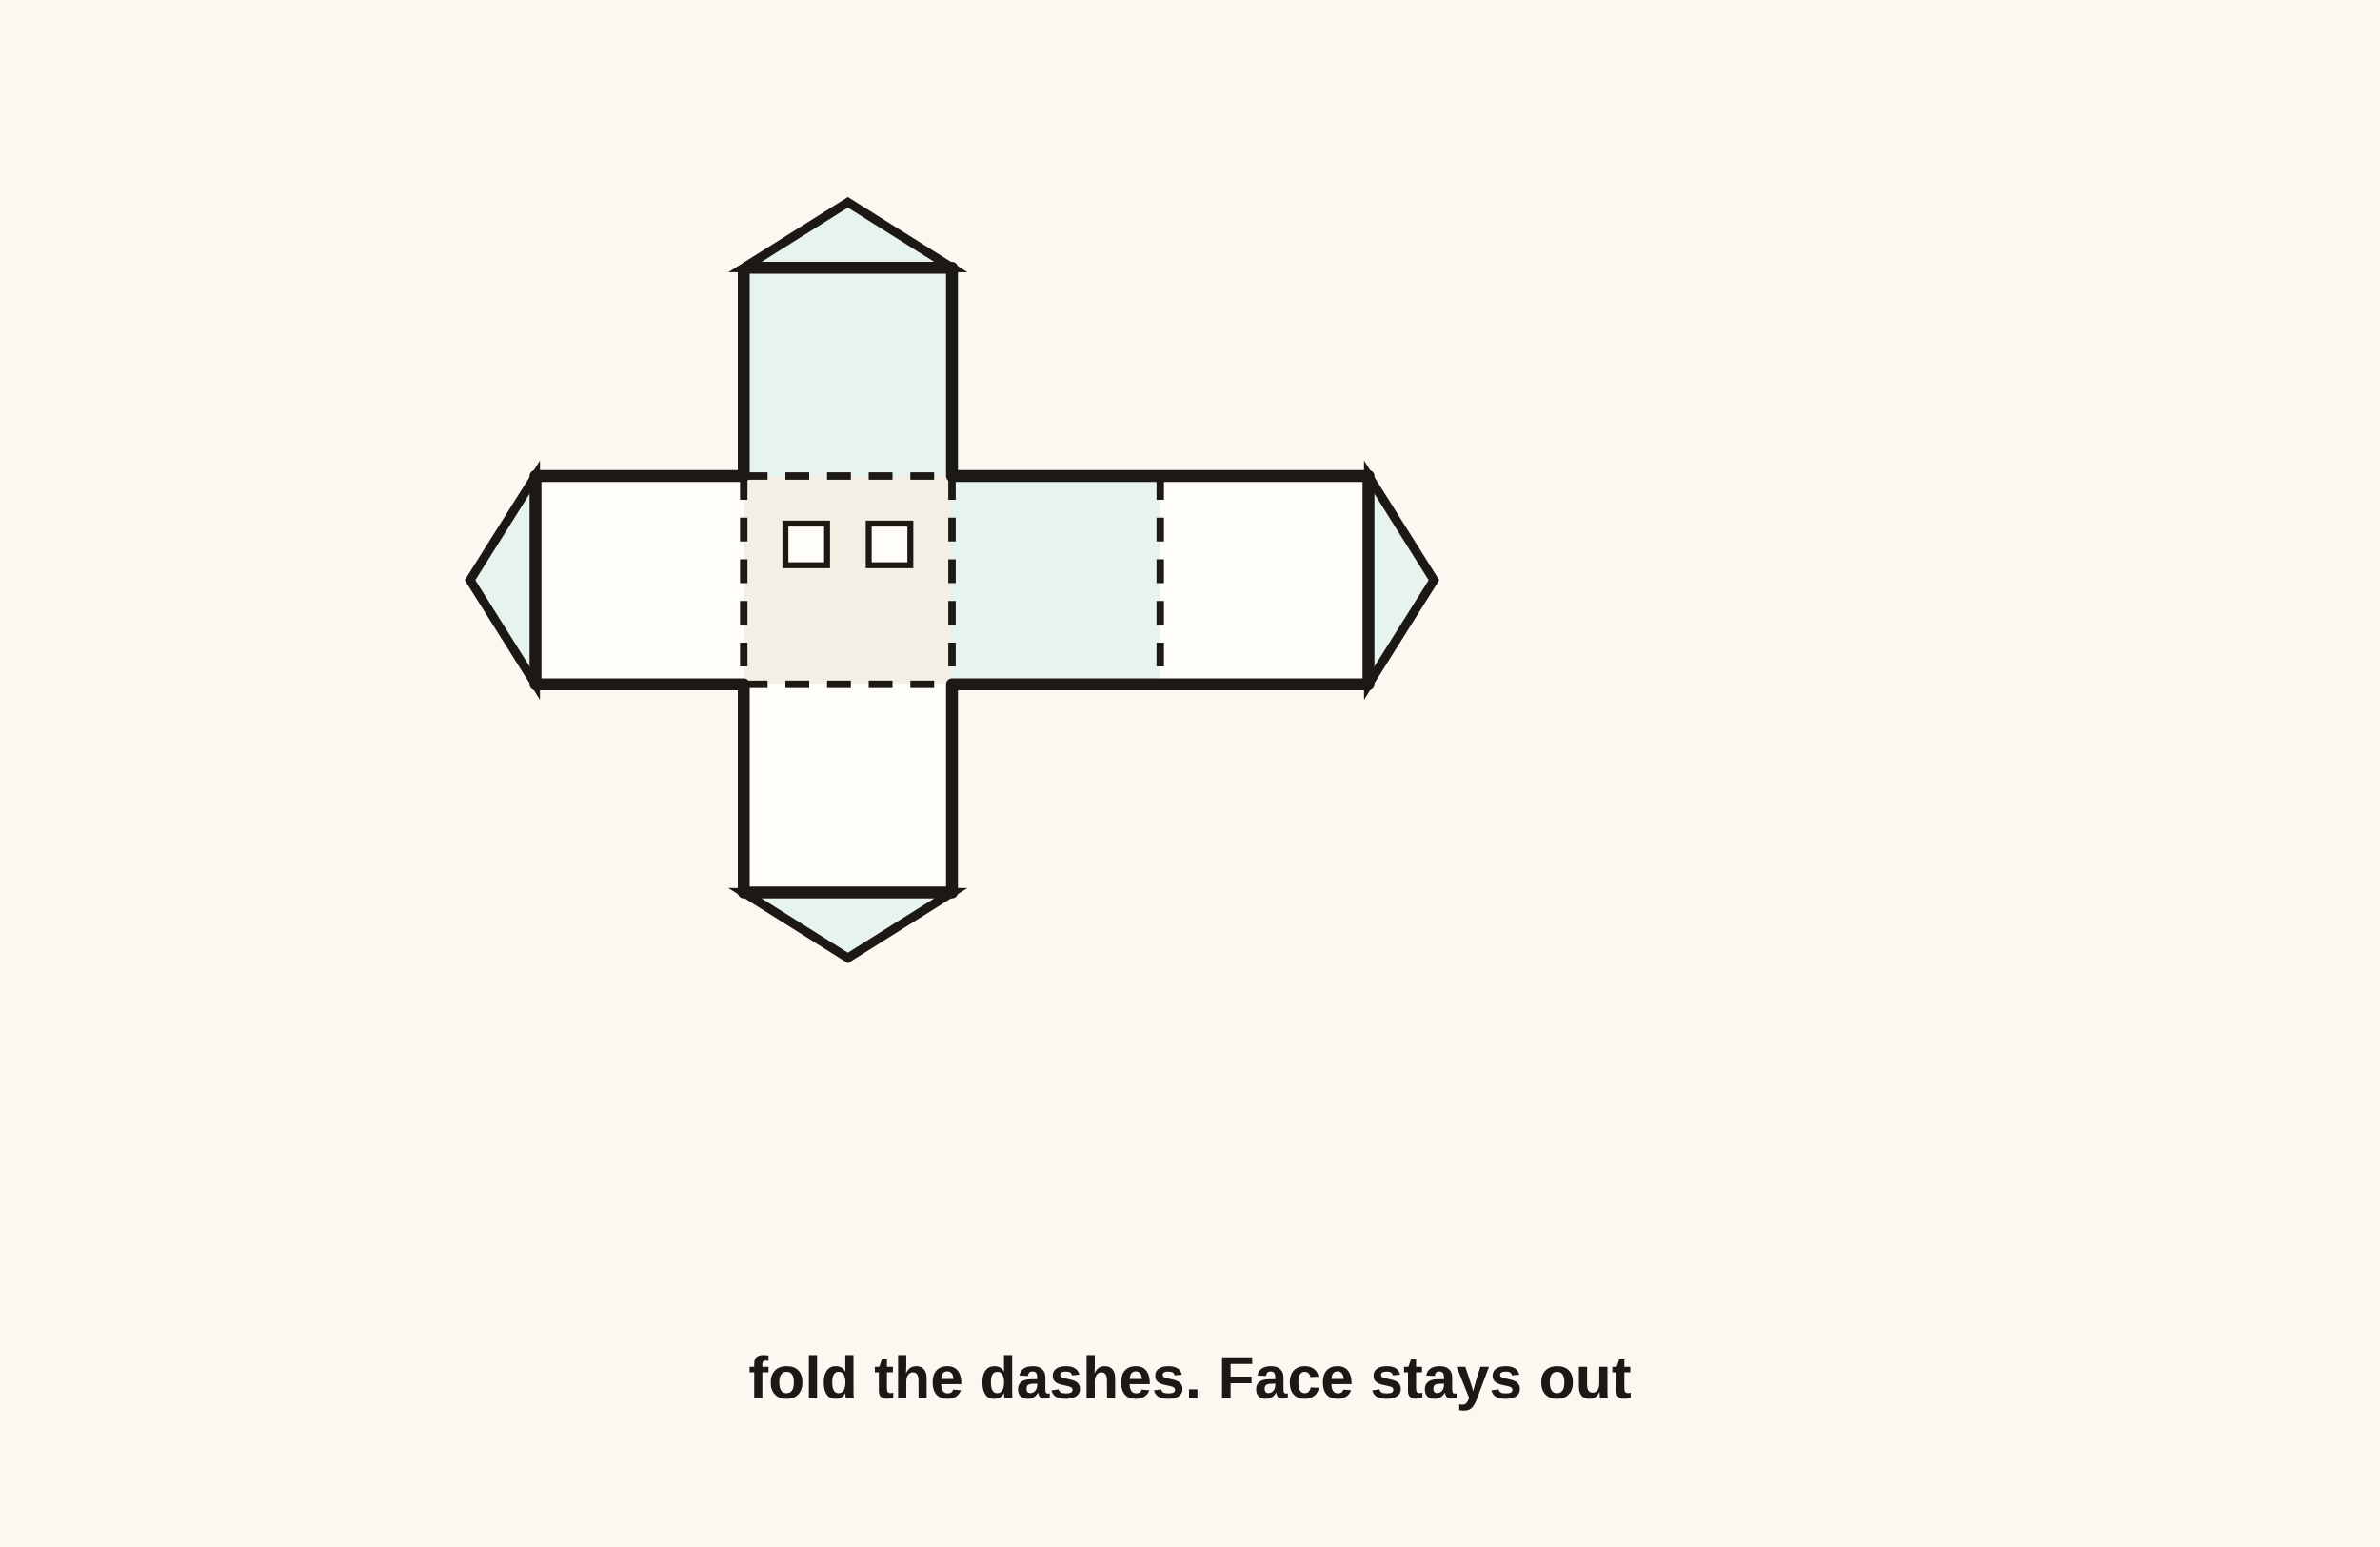
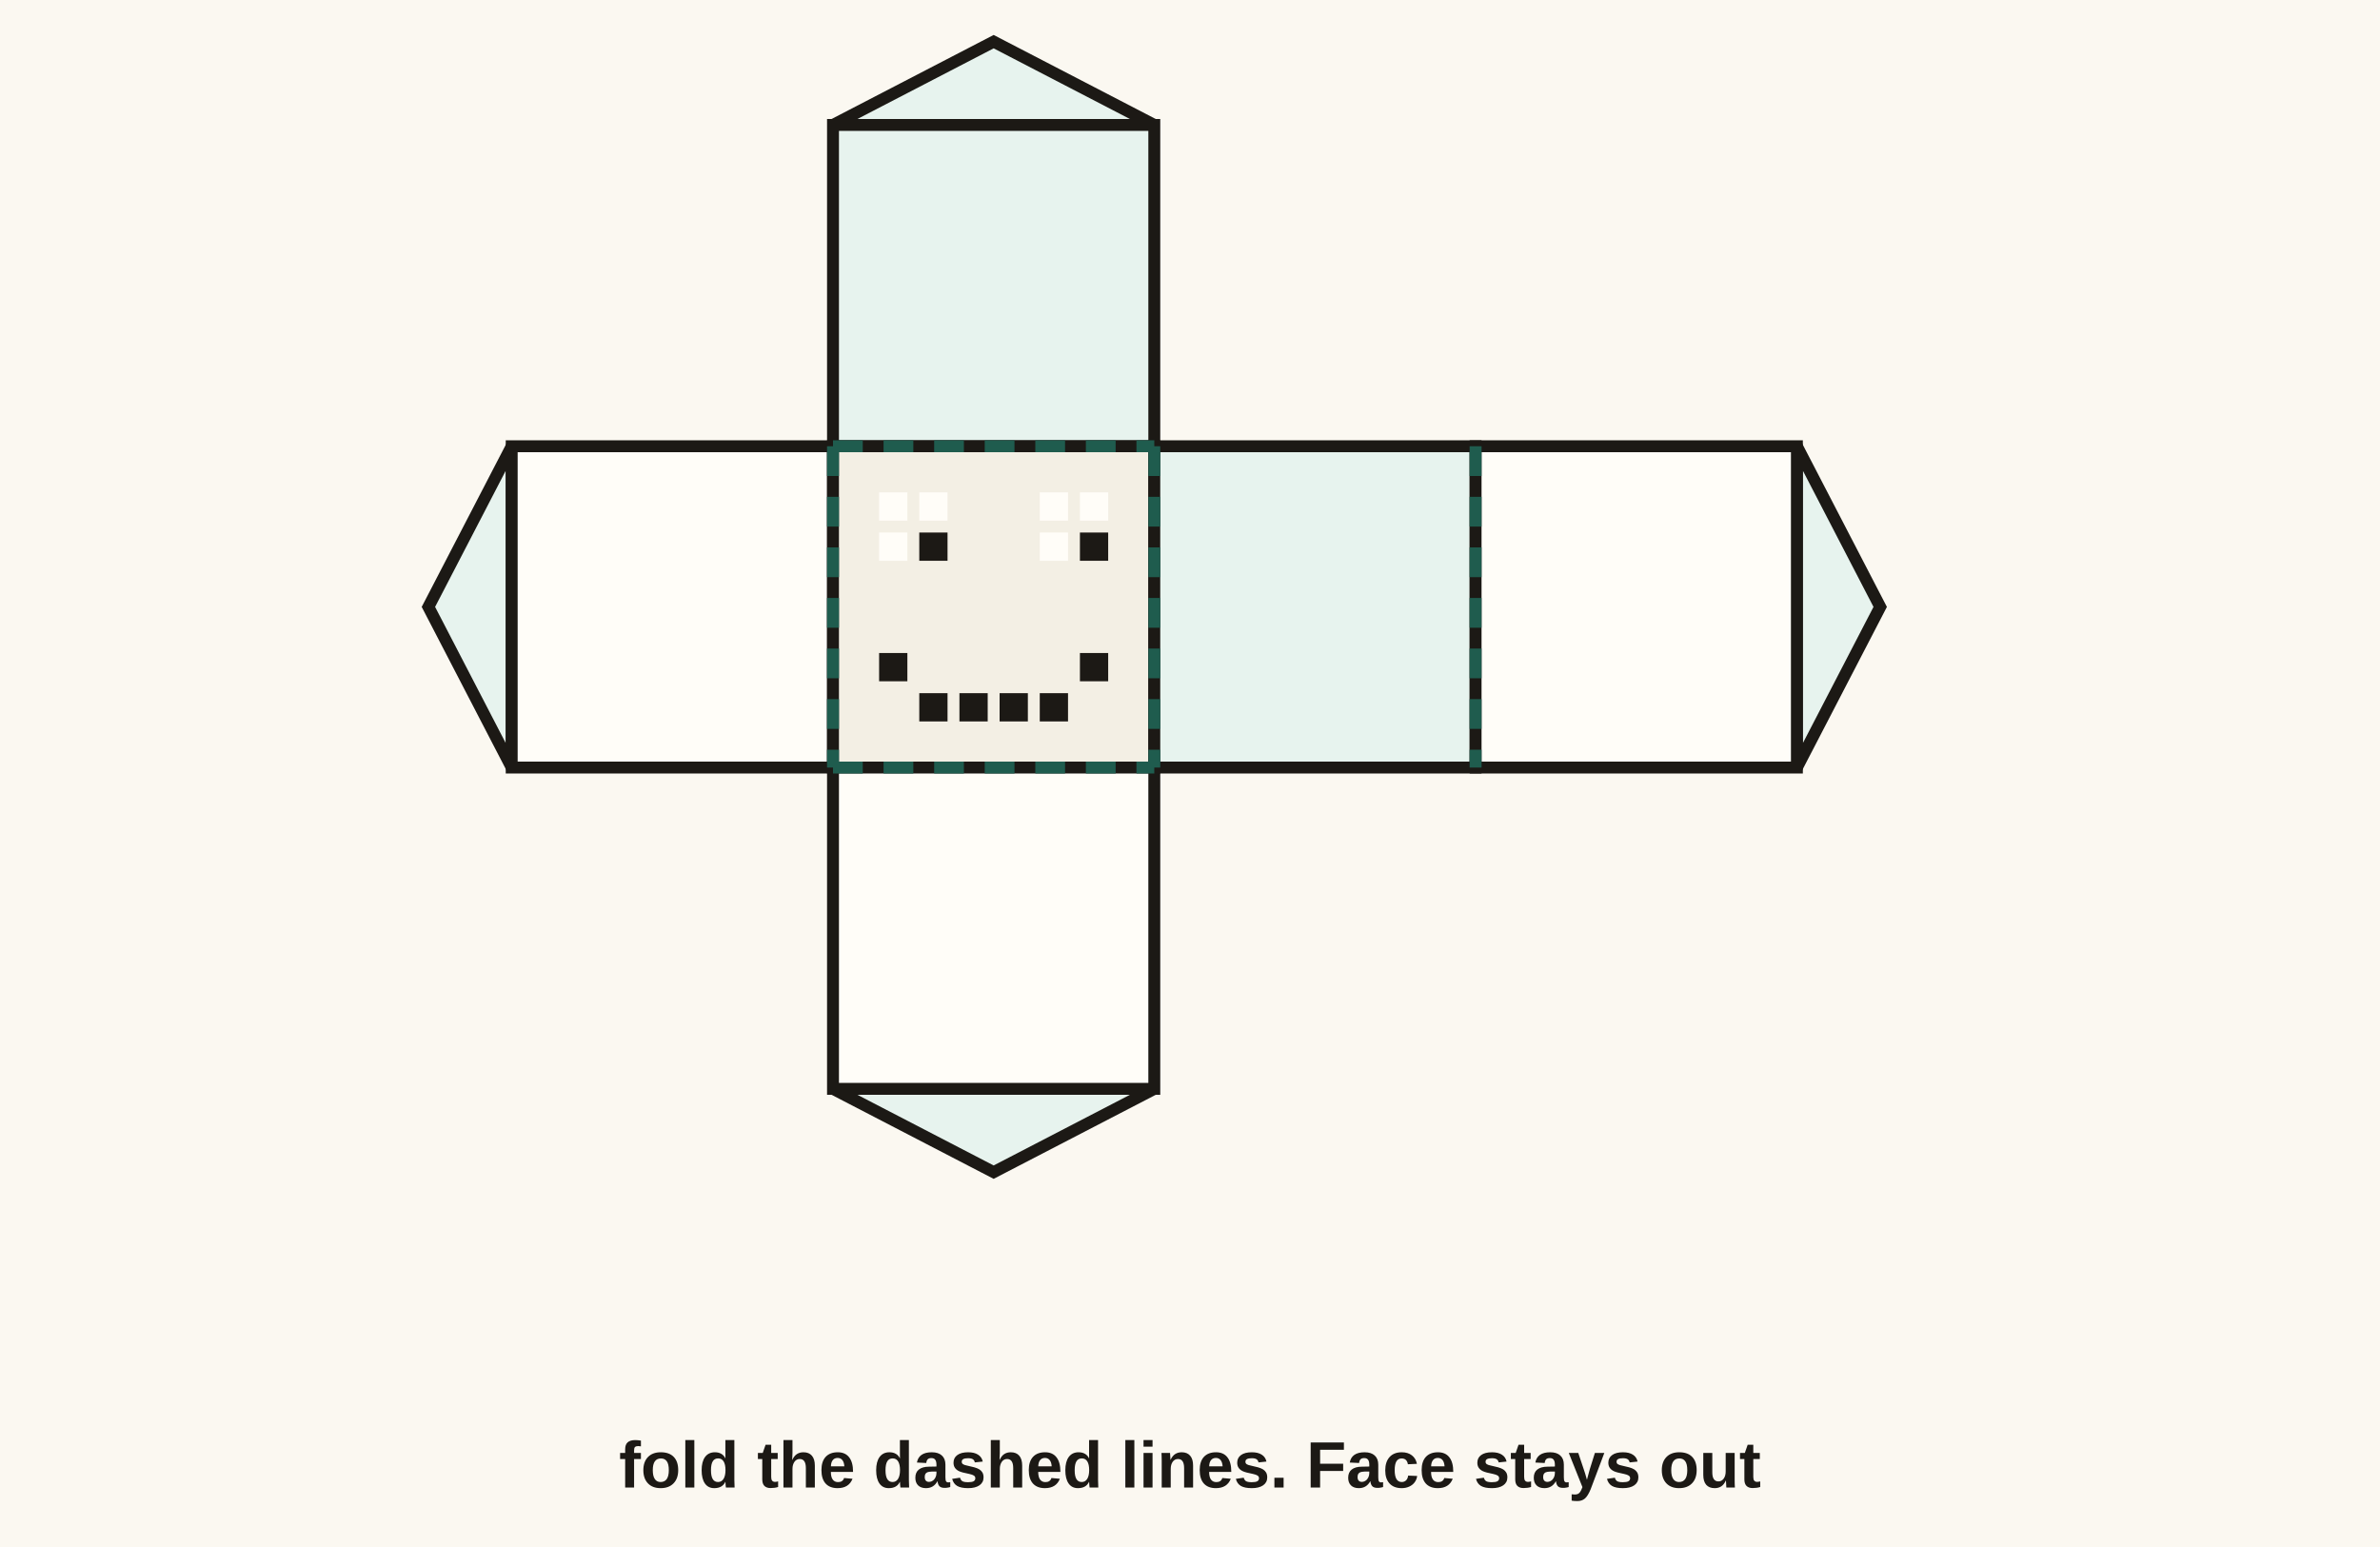
<svg xmlns="http://www.w3.org/2000/svg" width="800" height="520" viewBox="0 0 800 520" role="img">
  <rect width="800" height="520" fill="#fbf8f1" />
-   <polygon points="285.0,68 250,90 320,90" fill="#e7f3ee" stroke="#1c1915" stroke-width="3" />
-   <polygon points="158,195.0 180,160 180,230" fill="#e7f3ee" stroke="#1c1915" stroke-width="3" />
-   <polygon points="482,195.0 460,160 460,230" fill="#e7f3ee" stroke="#1c1915" stroke-width="3" />
-   <polygon points="285.0,322 250,300 320,300" fill="#e7f3ee" stroke="#1c1915" stroke-width="3" />
-   <rect x="250" y="90" width="70" height="70" fill="#e7f3ee" />
-   <rect x="180" y="160" width="70" height="70" fill="#fffdf8" />
-   <rect x="250" y="160" width="70" height="70" fill="#f3efe4" />
-   <rect x="264" y="176" width="14" height="14" fill="#fffdf8" stroke="#1c1915" stroke-width="2" />
-   <rect x="292" y="176" width="14" height="14" fill="#fffdf8" stroke="#1c1915" stroke-width="2" />
-   <rect x="320" y="160" width="70" height="70" fill="#e7f3ee" />
-   <rect x="390" y="160" width="70" height="70" fill="#fffdf8" />
-   <rect x="250" y="230" width="70" height="70" fill="#fffdf8" />
-   <polyline points="250,90 320,90 320,160 460,160 460,230 320,230 320,300 250,300 250,230 180,230 180,160 250,160 250,90" fill="none" stroke="#1c1915" stroke-width="4" stroke-linejoin="round" />
-   <line x1="250" y1="160" x2="320" y2="160" stroke="#1c1915" stroke-width="2.5" stroke-dasharray="8 6" />
-   <line x1="250" y1="230" x2="320" y2="230" stroke="#1c1915" stroke-width="2.5" stroke-dasharray="8 6" />
-   <line x1="250" y1="160" x2="250" y2="230" stroke="#1c1915" stroke-width="2.5" stroke-dasharray="8 6" />
-   <line x1="320" y1="160" x2="320" y2="230" stroke="#1c1915" stroke-width="2.5" stroke-dasharray="8 6" />
-   <line x1="390" y1="160" x2="390" y2="230" stroke="#1c1915" stroke-width="2.5" stroke-dasharray="8 6" />
-   <text x="400" y="470" text-anchor="middle" font-size="20" font-family="Arial, Helvetica, sans-serif" font-weight="700" fill="#1c1915">fold the dashes. Face stays out</text>
+   <defs>
+     <marker id="arr" viewBox="0 0 10 10" refX="8" refY="5" markerWidth="8" markerHeight="8" orient="auto-start-reverse">
+       <path d="M 0 0 L 10 5 L 0 10 z" fill="#1f5c4e" />
+     </marker>
+   </defs>
+   <polygon points="334.0,14 280,42 388,42" fill="#e7f3ee" stroke="#1c1915" stroke-width="4" />
+   <polygon points="144,204.0 172,150 172,258" fill="#e7f3ee" stroke="#1c1915" stroke-width="4" />
+   <polygon points="632,204.0 604,150 604,258" fill="#e7f3ee" stroke="#1c1915" stroke-width="4" />
+   <polygon points="334.0,394 280,366 388,366" fill="#e7f3ee" stroke="#1c1915" stroke-width="4" />
+   <rect x="280" y="42" width="108" height="108" fill="#e7f3ee" stroke="#1c1915" stroke-width="4" />
+   <rect x="172" y="150" width="108" height="108" fill="#fffdf8" stroke="#1c1915" stroke-width="4" />
+   <rect x="280" y="150" width="108" height="108" fill="#f3efe4" stroke="#1c1915" stroke-width="4" />
+   <rect x="295.5" y="165.5" width="9.5" height="9.5" fill="#fffdf8" />
+   <rect x="309.0" y="165.5" width="9.5" height="9.5" fill="#fffdf8" />
+   <rect x="349.5" y="165.5" width="9.5" height="9.5" fill="#fffdf8" />
+   <rect x="363.0" y="165.5" width="9.5" height="9.5" fill="#fffdf8" />
+   <rect x="295.5" y="179.0" width="9.5" height="9.5" fill="#fffdf8" />
+   <rect x="309.0" y="179.0" width="9.5" height="9.5" fill="#1c1915" />
+   <rect x="349.5" y="179.0" width="9.5" height="9.5" fill="#fffdf8" />
+   <rect x="363.0" y="179.0" width="9.5" height="9.5" fill="#1c1915" />
+   <rect x="295.5" y="219.5" width="9.5" height="9.5" fill="#1c1915" />
+   <rect x="363.0" y="219.5" width="9.5" height="9.5" fill="#1c1915" />
+   <rect x="309.0" y="233.0" width="9.5" height="9.5" fill="#1c1915" />
+   <rect x="322.5" y="233.0" width="9.5" height="9.5" fill="#1c1915" />
+   <rect x="336.0" y="233.0" width="9.5" height="9.5" fill="#1c1915" />
+   <rect x="349.5" y="233.0" width="9.5" height="9.5" fill="#1c1915" />
+   <rect x="388" y="150" width="108" height="108" fill="#e7f3ee" stroke="#1c1915" stroke-width="4" />
+   <rect x="496" y="150" width="108" height="108" fill="#fffdf8" stroke="#1c1915" stroke-width="4" />
+   <rect x="280" y="258" width="108" height="108" fill="#fffdf8" stroke="#1c1915" stroke-width="4" />
+   <line x1="280" y1="150" x2="388" y2="150" stroke="#1f5c4e" stroke-width="4" stroke-dasharray="10 7" />
+   <line x1="280" y1="258" x2="388" y2="258" stroke="#1f5c4e" stroke-width="4" stroke-dasharray="10 7" />
+   <line x1="280" y1="150" x2="280" y2="258" stroke="#1f5c4e" stroke-width="4" stroke-dasharray="10 7" />
+   <line x1="388" y1="150" x2="388" y2="258" stroke="#1f5c4e" stroke-width="4" stroke-dasharray="10 7" />
+   <line x1="496" y1="150" x2="496" y2="258" stroke="#1f5c4e" stroke-width="4" stroke-dasharray="10 7" />
+   <text x="400" y="500" text-anchor="middle" font-size="22" font-family="Arial, Helvetica, sans-serif" font-weight="700" fill="#1c1915">fold the dashed lines. Face stays out</text>
</svg>
